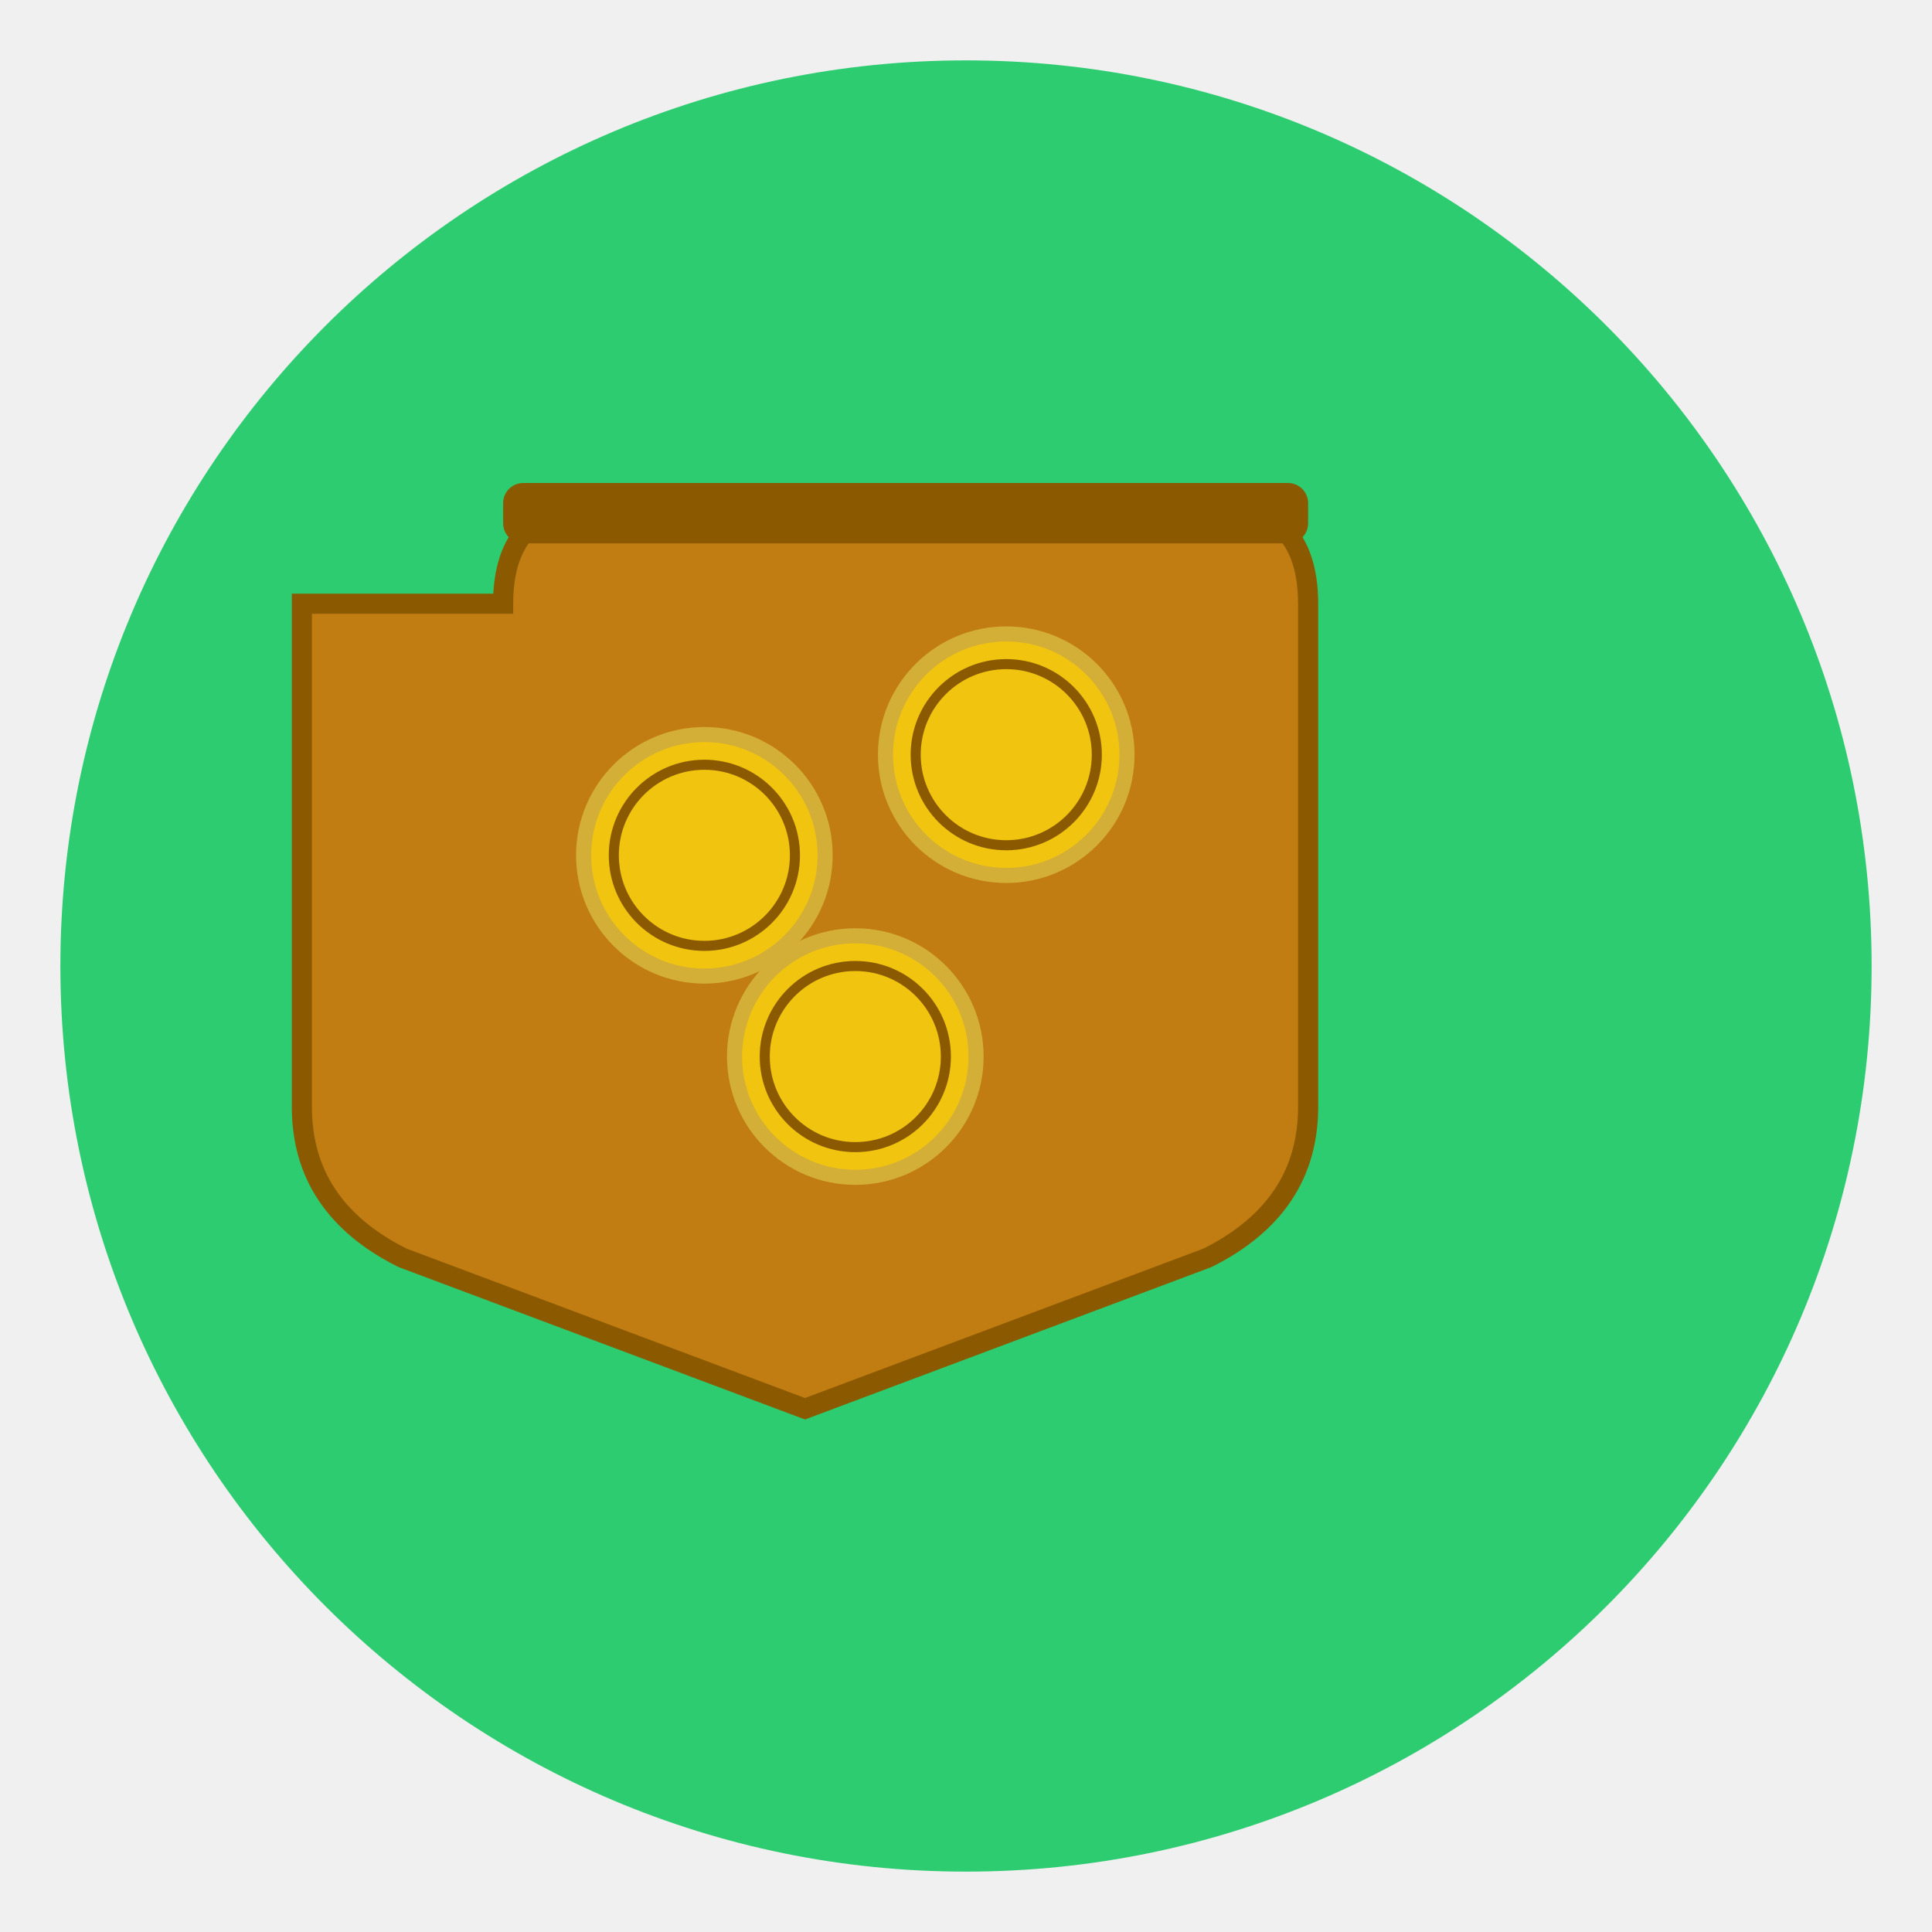
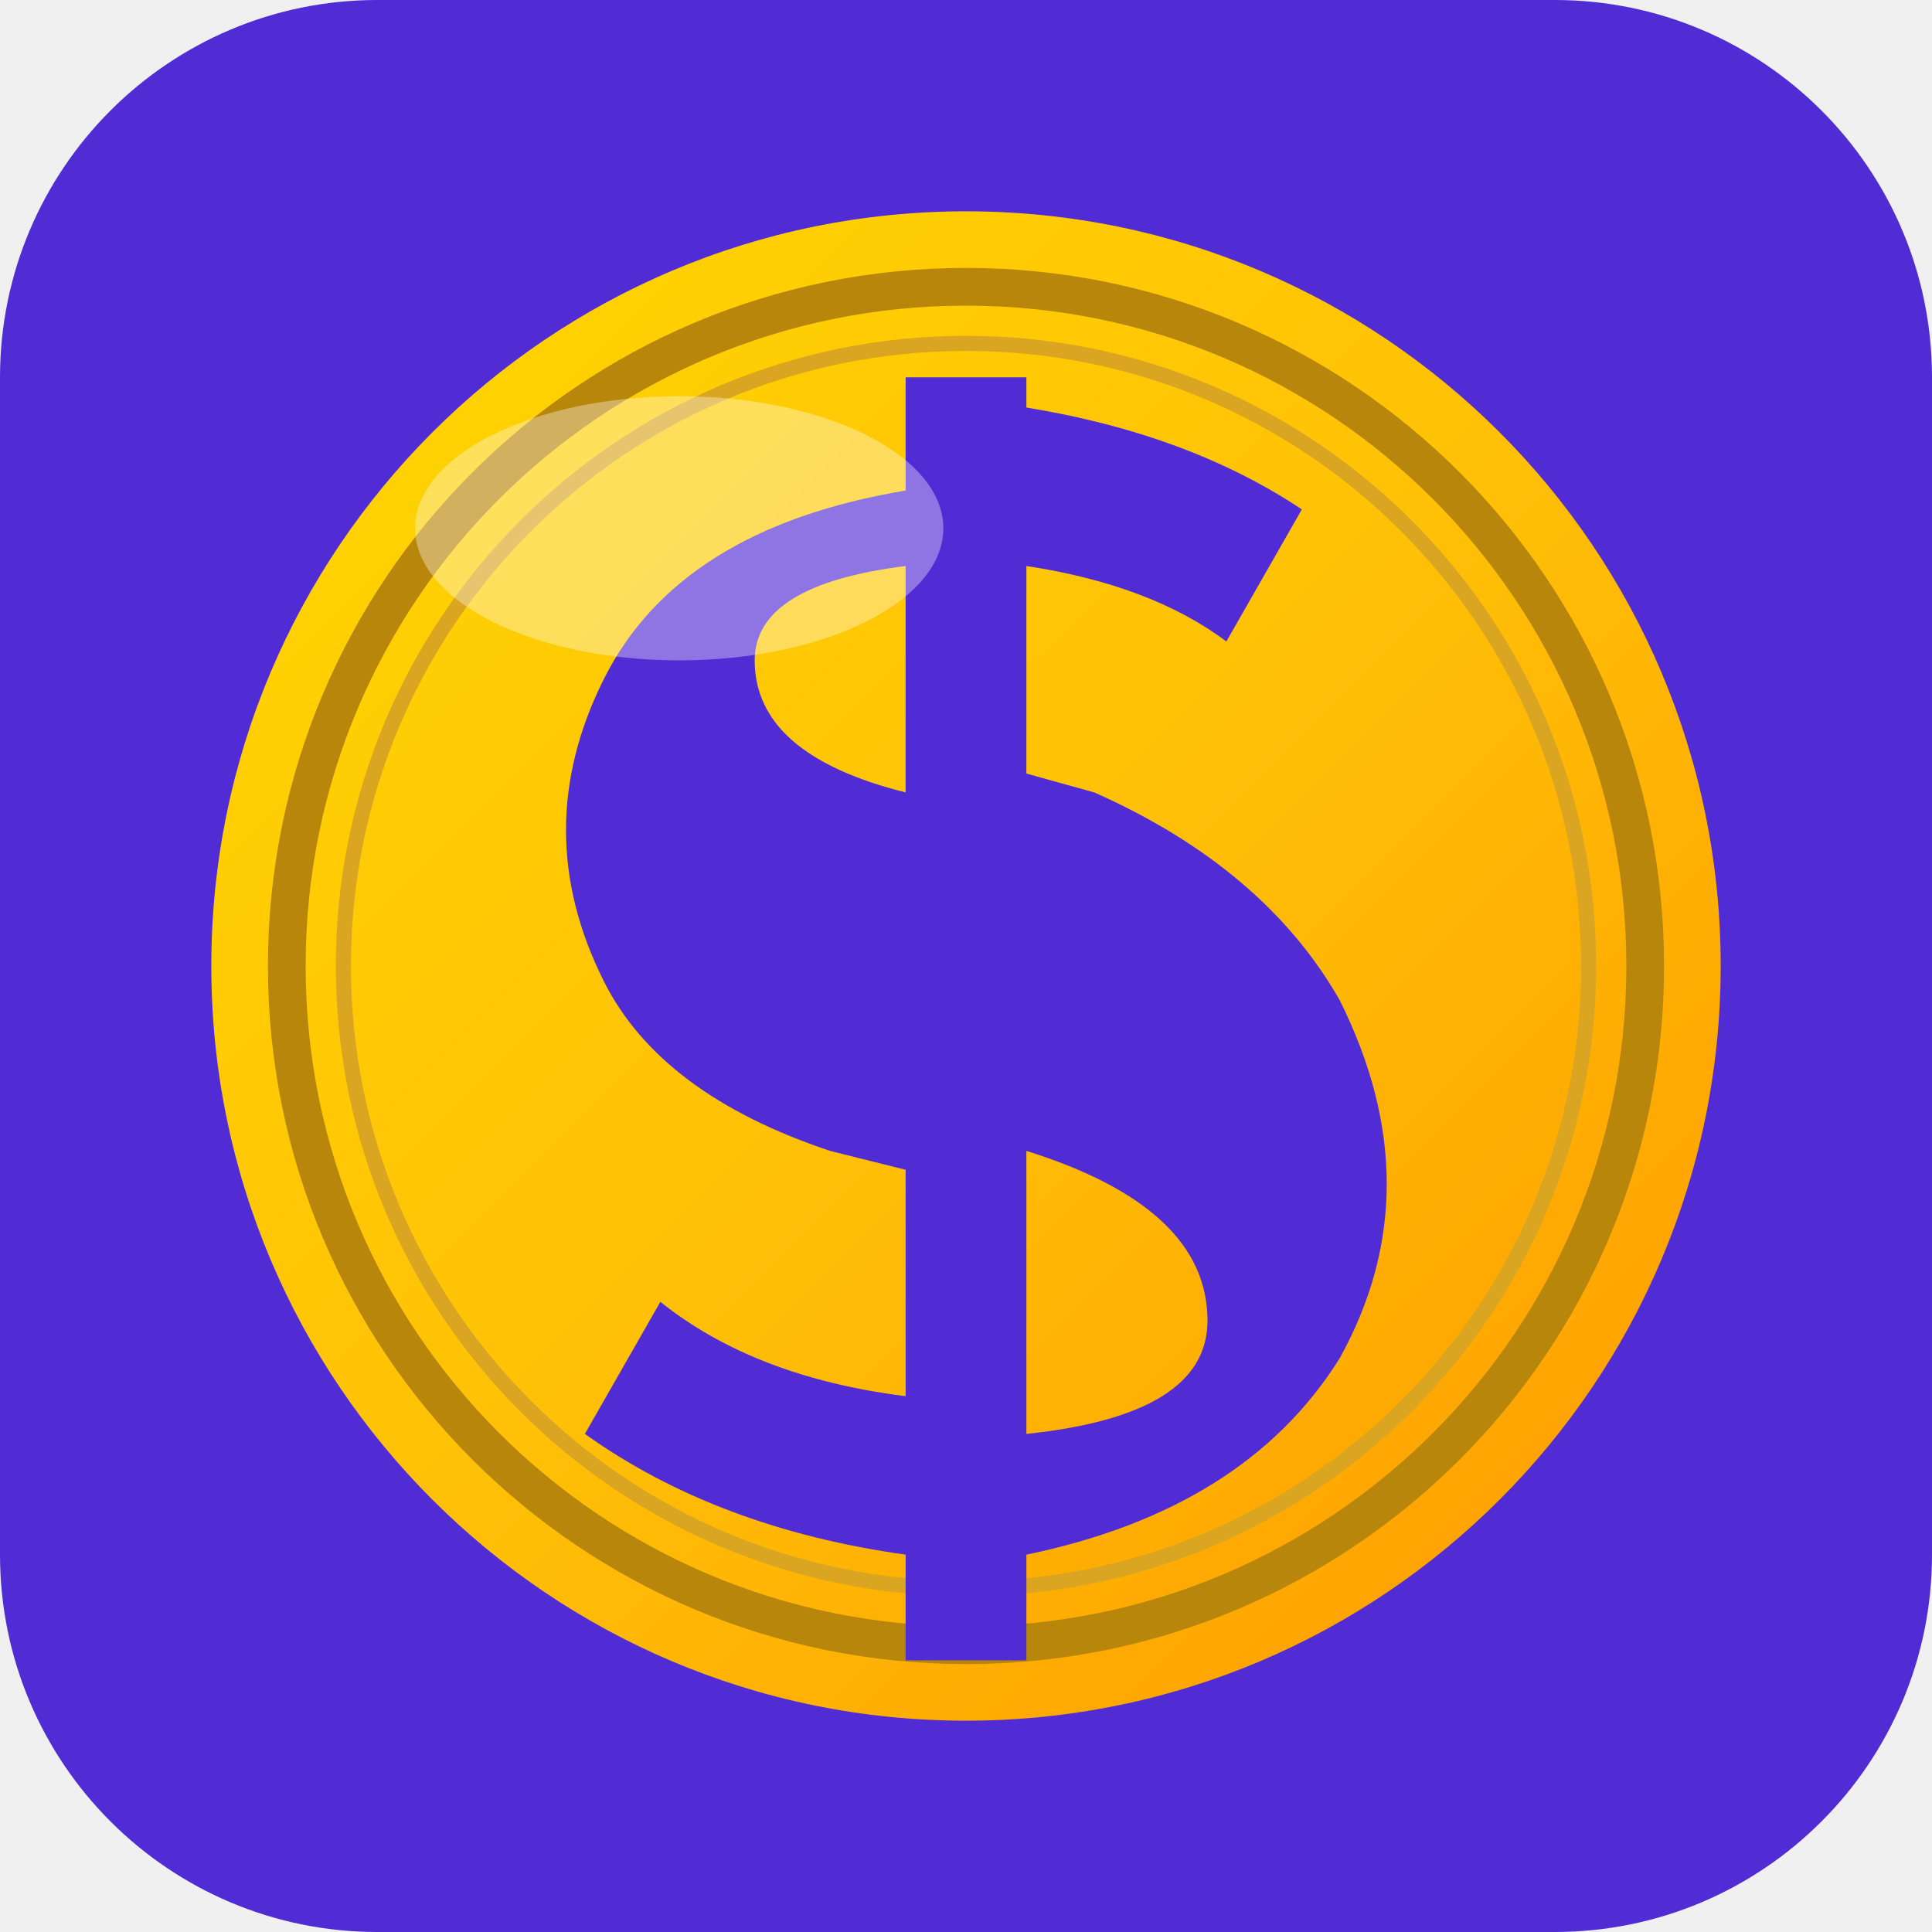
- <svg xmlns="http://www.w3.org/2000/svg" viewBox="0 0 192 192">
-   <circle cx="96" cy="96" r="90" fill="#2ecc71" />
-   <path d="M 50 60 Q 50 50 60 50 L 120 50 Q 130 50 130 60 L 130 110 Q 130 120 120 125 L 80 140 L 40 125 Q 30 120 30 110 L 30 60 Z" fill="#c17d11" stroke="#8b5a00" stroke-width="2" />
-   <rect x="50" y="48" width="80" height="6" fill="#8b5a00" rx="2" />
-   <circle cx="70" cy="85" r="12" fill="#f1c40f" stroke="#d4af37" stroke-width="1.5" />
-   <circle cx="70" cy="85" r="9" fill="none" stroke="#8b5a00" stroke-width="1" />
-   <circle cx="100" cy="75" r="12" fill="#f1c40f" stroke="#d4af37" stroke-width="1.5" />
-   <circle cx="100" cy="75" r="9" fill="none" stroke="#8b5a00" stroke-width="1" />
-   <circle cx="85" cy="105" r="12" fill="#f1c40f" stroke="#d4af37" stroke-width="1.5" />
-   <circle cx="85" cy="105" r="9" fill="none" stroke="#8b5a00" stroke-width="1" />
+ <svg xmlns="http://www.w3.org/2000/svg" viewBox="0 0 512 512">
+   <defs>
+     <linearGradient id="coinGrad" x1="0%" y1="0%" x2="100%" y2="100%">
+       <stop offset="0%" stop-color="#FFD700" />
+       <stop offset="50%" stop-color="#FFC107" />
+       <stop offset="100%" stop-color="#FF9800" />
+     </linearGradient>
+   </defs>
+   <rect width="512" height="512" rx="100" fill="#512BD4" />
+   <circle cx="256" cy="256" r="200" fill="url(#coinGrad)" />
+   <circle cx="256" cy="256" r="180" fill="none" stroke="#B8860B" stroke-width="10" />
+   <circle cx="256" cy="256" r="165" fill="none" stroke="#DAA520" stroke-width="4" />
+   <path d="M240 100 L240 130 Q180 140 160 180 Q140 220 160 260 Q175 290 220 305 L240 310 L240 370 Q200 365 175 345 L155 380 Q190 405 240 412 L240 440 L272 440 L272 412 Q330 400 355 360 Q380 315 355 265 Q335 230 290 210 L272 205 L272 150 Q305 155 325 170 L345 135 Q315 115 272 108 L272 100 Z M240 210 Q200 200 200 175 Q200 155 240 150 Z M272 305 Q320 320 320 350 Q320 375 272 380 Z" fill="#512BD4" />
+   <ellipse cx="180" cy="140" rx="70" ry="35" fill="white" opacity="0.35" />
</svg>
